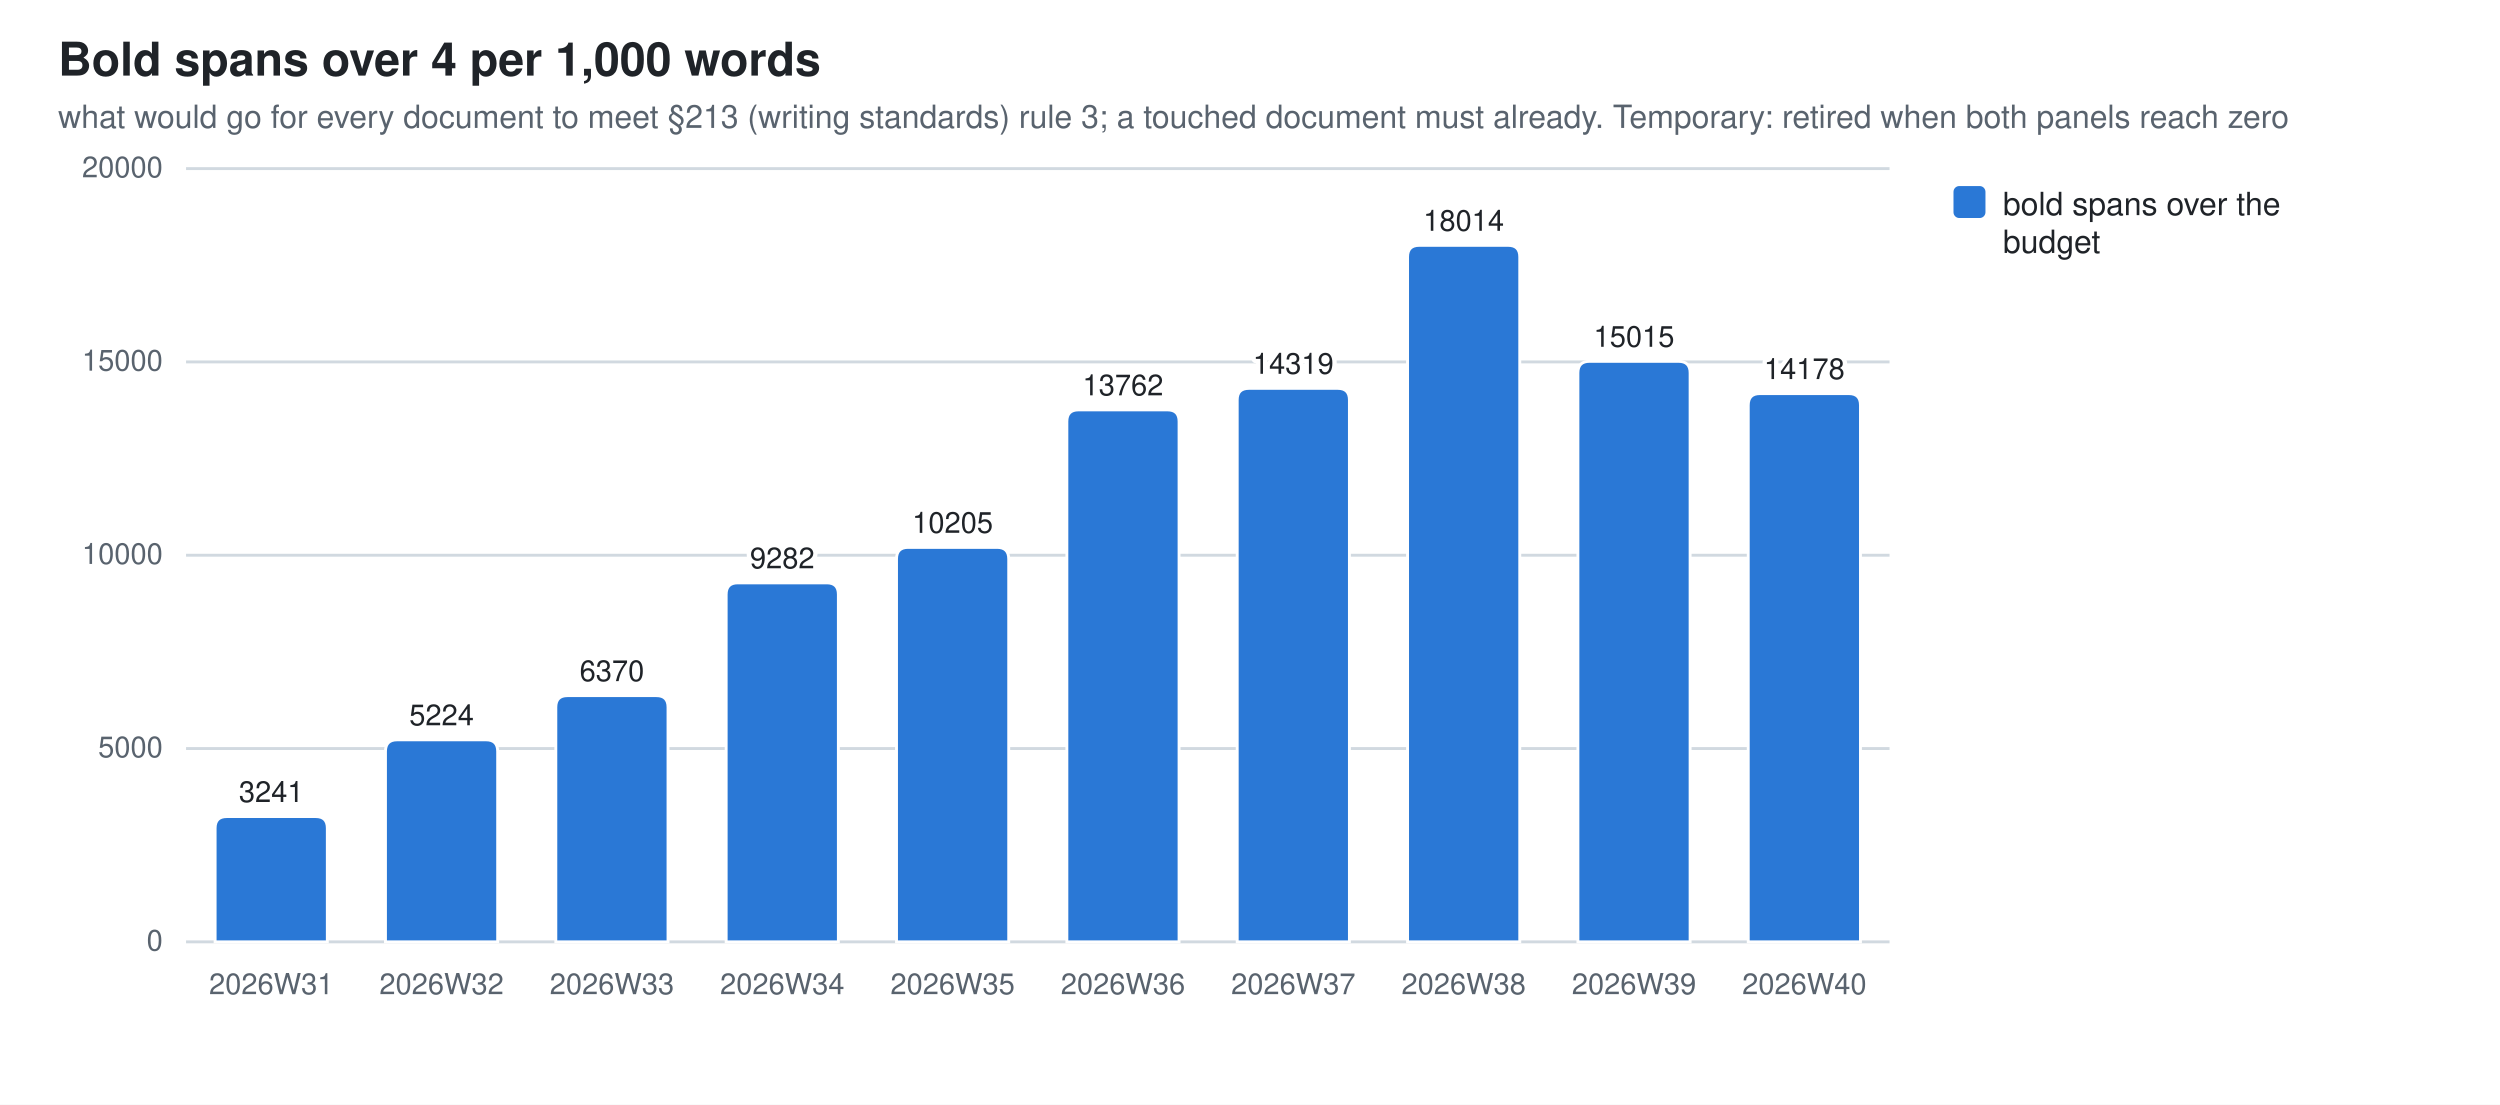
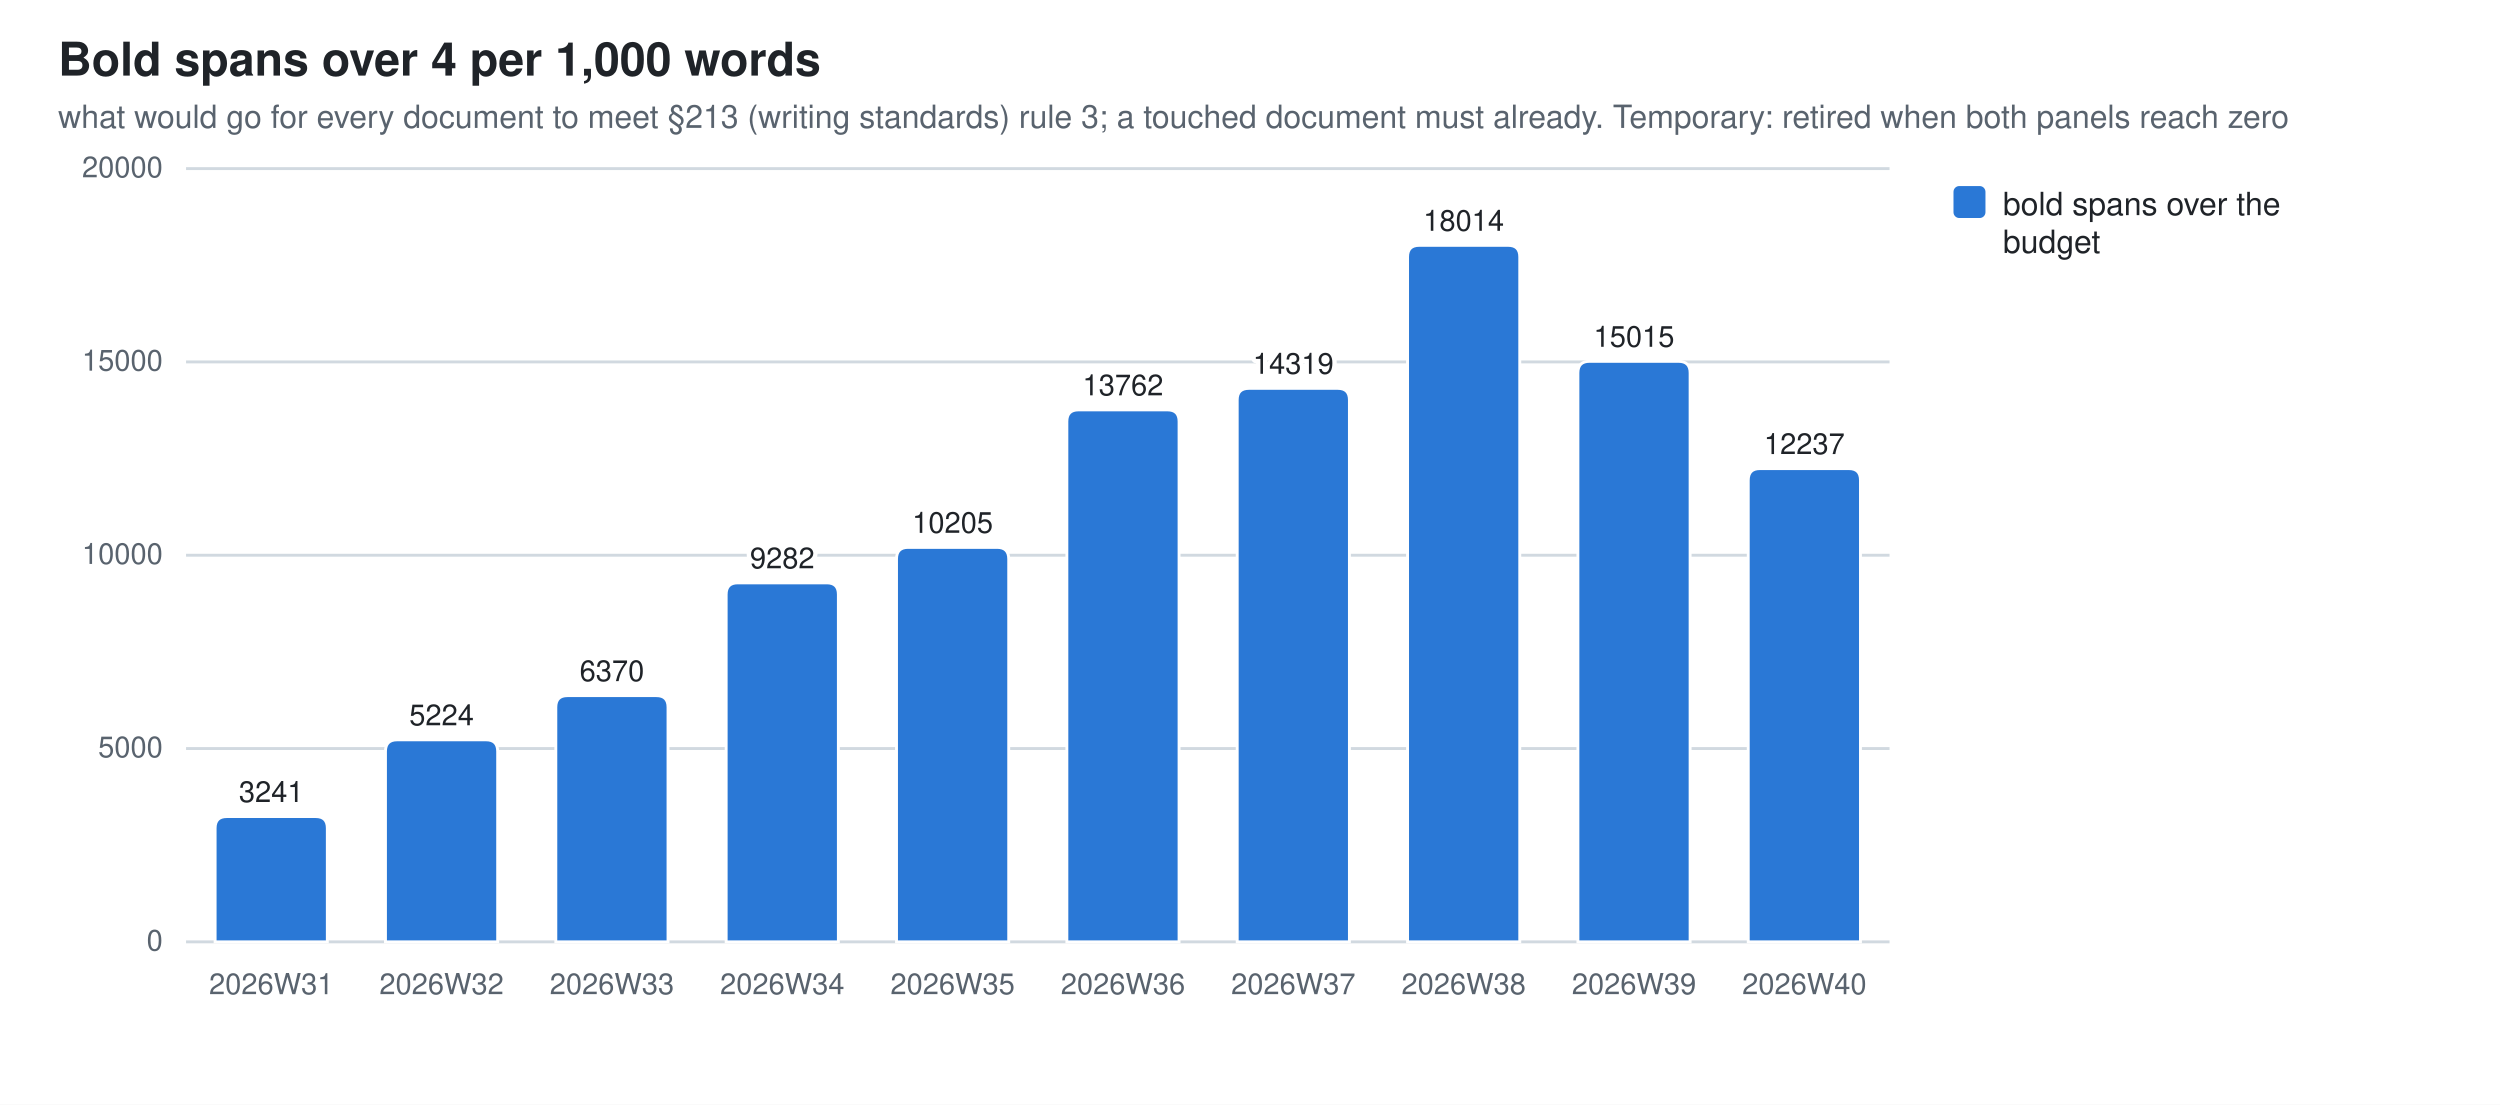
<svg xmlns="http://www.w3.org/2000/svg" width="860" height="380" viewBox="0 0 860 380" role="img" aria-label="Bold spans over 4 per 1,000 words">
  <style>
  .bg{fill:#ffffff} .fg{fill:#1f2328} .mut{fill:#59636e} .grid{stroke:#d1d9e0}
  .seg{stroke:#ffffff;stroke-width:1}
  .val{paint-order:stroke;stroke:#ffffff;stroke-width:3px;stroke-linejoin:round}
  .s0{fill:#2a78d6}
  @media (prefers-color-scheme: dark){
    .bg{fill:#0d1117} .fg{fill:#e6edf3} .mut{fill:#9198a1} .grid{stroke:#30363d}
    .seg{stroke:#0d1117} .val{stroke:#0d1117} .s0{fill:#3987e5}}
  text{font-family:-apple-system,BlinkMacSystemFont,"Segoe UI",Helvetica,Arial,sans-serif}
</style>
  <rect class="bg" width="860" height="380" />
  <text class="fg" x="20" y="26" font-size="16" font-weight="600">Bold spans over 4 per 1,000 words</text>
  <text class="mut" x="20" y="44" font-size="11">what would go for every document to meet §213 (writing standards) rule 3; a touched document must already. Temporary: retired when both panels reach zero</text>
  <line class="grid" x1="64" y1="324.0" x2="650.0" y2="324.0" stroke-width="1" />
  <text class="mut" x="56" y="327.0" font-size="10" text-anchor="end">0</text>
  <line class="grid" x1="64" y1="257.5" x2="650.0" y2="257.5" stroke-width="1" />
  <text class="mut" x="56" y="260.5" font-size="10" text-anchor="end">5000</text>
  <line class="grid" x1="64" y1="191.0" x2="650.0" y2="191.0" stroke-width="1" />
  <text class="mut" x="56" y="194.0" font-size="10" text-anchor="end">10000</text>
  <line class="grid" x1="64" y1="124.5" x2="650.0" y2="124.5" stroke-width="1" />
  <text class="mut" x="56" y="127.5" font-size="10" text-anchor="end">15000</text>
  <line class="grid" x1="64" y1="58.0" x2="650.0" y2="58.0" stroke-width="1" />
  <text class="mut" x="56" y="61.0" font-size="10" text-anchor="end">20000</text>
  <path class="seg s0" d="M74.0,324.0 V284.9 Q74.0,280.9 78.0,280.9 H108.6 Q112.6,280.9 112.6,284.9 V324.0 Z" />
  <text class="mut" x="93.3" y="342" font-size="10" text-anchor="middle">2026W31</text>
  <text class="fg val" x="93.3" y="275.9" font-size="10" text-anchor="middle">3241</text>
  <path class="seg s0" d="M132.6,324.0 V258.5 Q132.6,254.5 136.6,254.5 H167.2 Q171.2,254.5 171.2,258.5 V324.0 Z" />
  <text class="mut" x="151.9" y="342" font-size="10" text-anchor="middle">2026W32</text>
  <text class="fg val" x="151.9" y="249.5" font-size="10" text-anchor="middle">5224</text>
  <path class="seg s0" d="M191.2,324.0 V243.3 Q191.2,239.3 195.2,239.3 H225.8 Q229.8,239.3 229.8,243.3 V324.0 Z" />
  <text class="mut" x="210.5" y="342" font-size="10" text-anchor="middle">2026W33</text>
  <text class="fg val" x="210.5" y="234.3" font-size="10" text-anchor="middle">6370</text>
  <path class="seg s0" d="M249.8,324.0 V204.5 Q249.8,200.5 253.8,200.5 H284.4 Q288.4,200.5 288.4,204.5 V324.0 Z" />
  <text class="mut" x="269.1" y="342" font-size="10" text-anchor="middle">2026W34</text>
  <text class="fg val" x="269.1" y="195.5" font-size="10" text-anchor="middle">9282</text>
  <path class="seg s0" d="M308.4,324.0 V192.3 Q308.4,188.3 312.4,188.3 H343.0 Q347.0,188.3 347.0,192.3 V324.0 Z" />
  <text class="mut" x="327.7" y="342" font-size="10" text-anchor="middle">2026W35</text>
  <text class="fg val" x="327.7" y="183.3" font-size="10" text-anchor="middle">10205</text>
  <path class="seg s0" d="M367.0,324.0 V145.0 Q367.0,141.0 371.0,141.0 H401.6 Q405.6,141.0 405.6,145.0 V324.0 Z" />
  <text class="mut" x="386.3" y="342" font-size="10" text-anchor="middle">2026W36</text>
  <text class="fg val" x="386.3" y="136.0" font-size="10" text-anchor="middle">13762</text>
  <path class="seg s0" d="M425.6,324.0 V137.6 Q425.6,133.6 429.6,133.6 H460.2 Q464.2,133.6 464.2,137.6 V324.0 Z" />
  <text class="mut" x="444.9" y="342" font-size="10" text-anchor="middle">2026W37</text>
  <text class="fg val" x="444.9" y="128.6" font-size="10" text-anchor="middle">14319</text>
  <path class="seg s0" d="M484.2,324.0 V88.4 Q484.2,84.4 488.2,84.4 H518.8 Q522.8,84.4 522.8,88.4 V324.0 Z" />
  <text class="mut" x="503.5" y="342" font-size="10" text-anchor="middle">2026W38</text>
  <text class="fg val" x="503.5" y="79.4" font-size="10" text-anchor="middle">18014</text>
  <path class="seg s0" d="M542.8,324.0 V128.3 Q542.8,124.3 546.8,124.3 H577.4 Q581.4,124.3 581.4,128.3 V324.0 Z" />
  <text class="mut" x="562.1" y="342" font-size="10" text-anchor="middle">2026W39</text>
  <text class="fg val" x="562.1" y="119.3" font-size="10" text-anchor="middle">15015</text>
-   <path class="seg s0" d="M601.4,324.0 V139.4 Q601.4,135.4 605.4,135.4 H636.0 Q640.0,135.4 640.0,139.4 V324.0 Z" />
+   <path class="seg s0" d="M601.4,324.0 V165.2 Q601.4,161.2 605.4,161.2 H636.0 Q640.0,161.2 640.0,165.2 V324.0 Z" />
  <text class="mut" x="620.7" y="342" font-size="10" text-anchor="middle">2026W40</text>
-   <text class="fg val" x="620.7" y="130.4" font-size="10" text-anchor="middle">14178</text>
+   <text class="fg val" x="620.7" y="156.2" font-size="10" text-anchor="middle">12237</text>
  <rect class="s0" x="672" y="64" width="11" height="11" rx="2" />
  <text class="fg" y="74" font-size="11">
    <tspan x="689" dy="0">bold spans over the</tspan>
    <tspan x="689" dy="13">budget</tspan>
  </text>
</svg>
